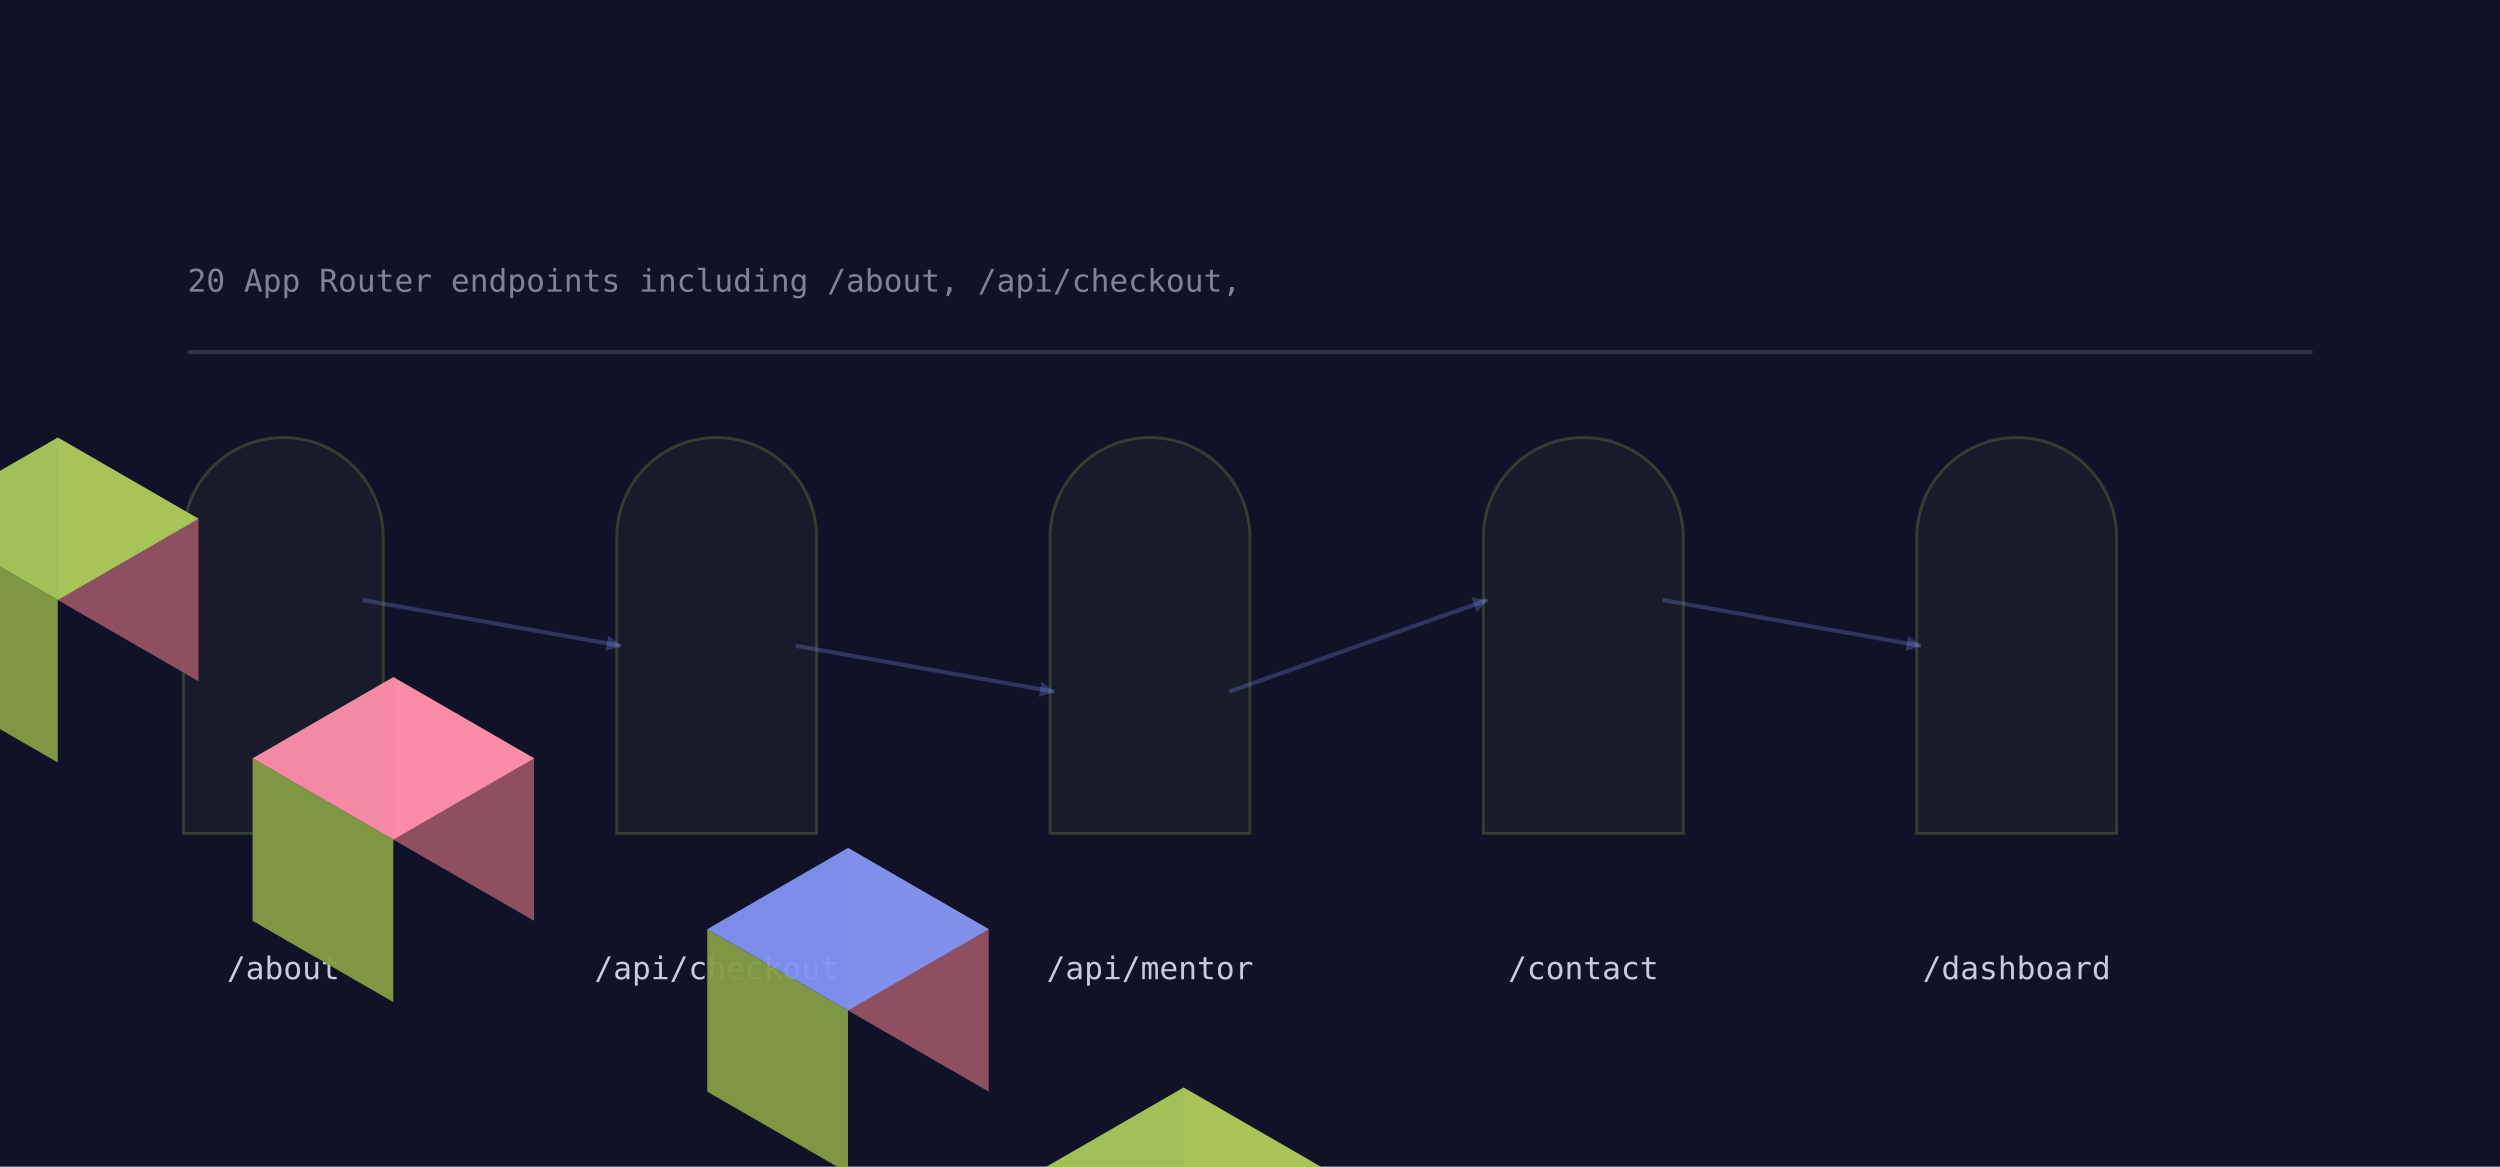
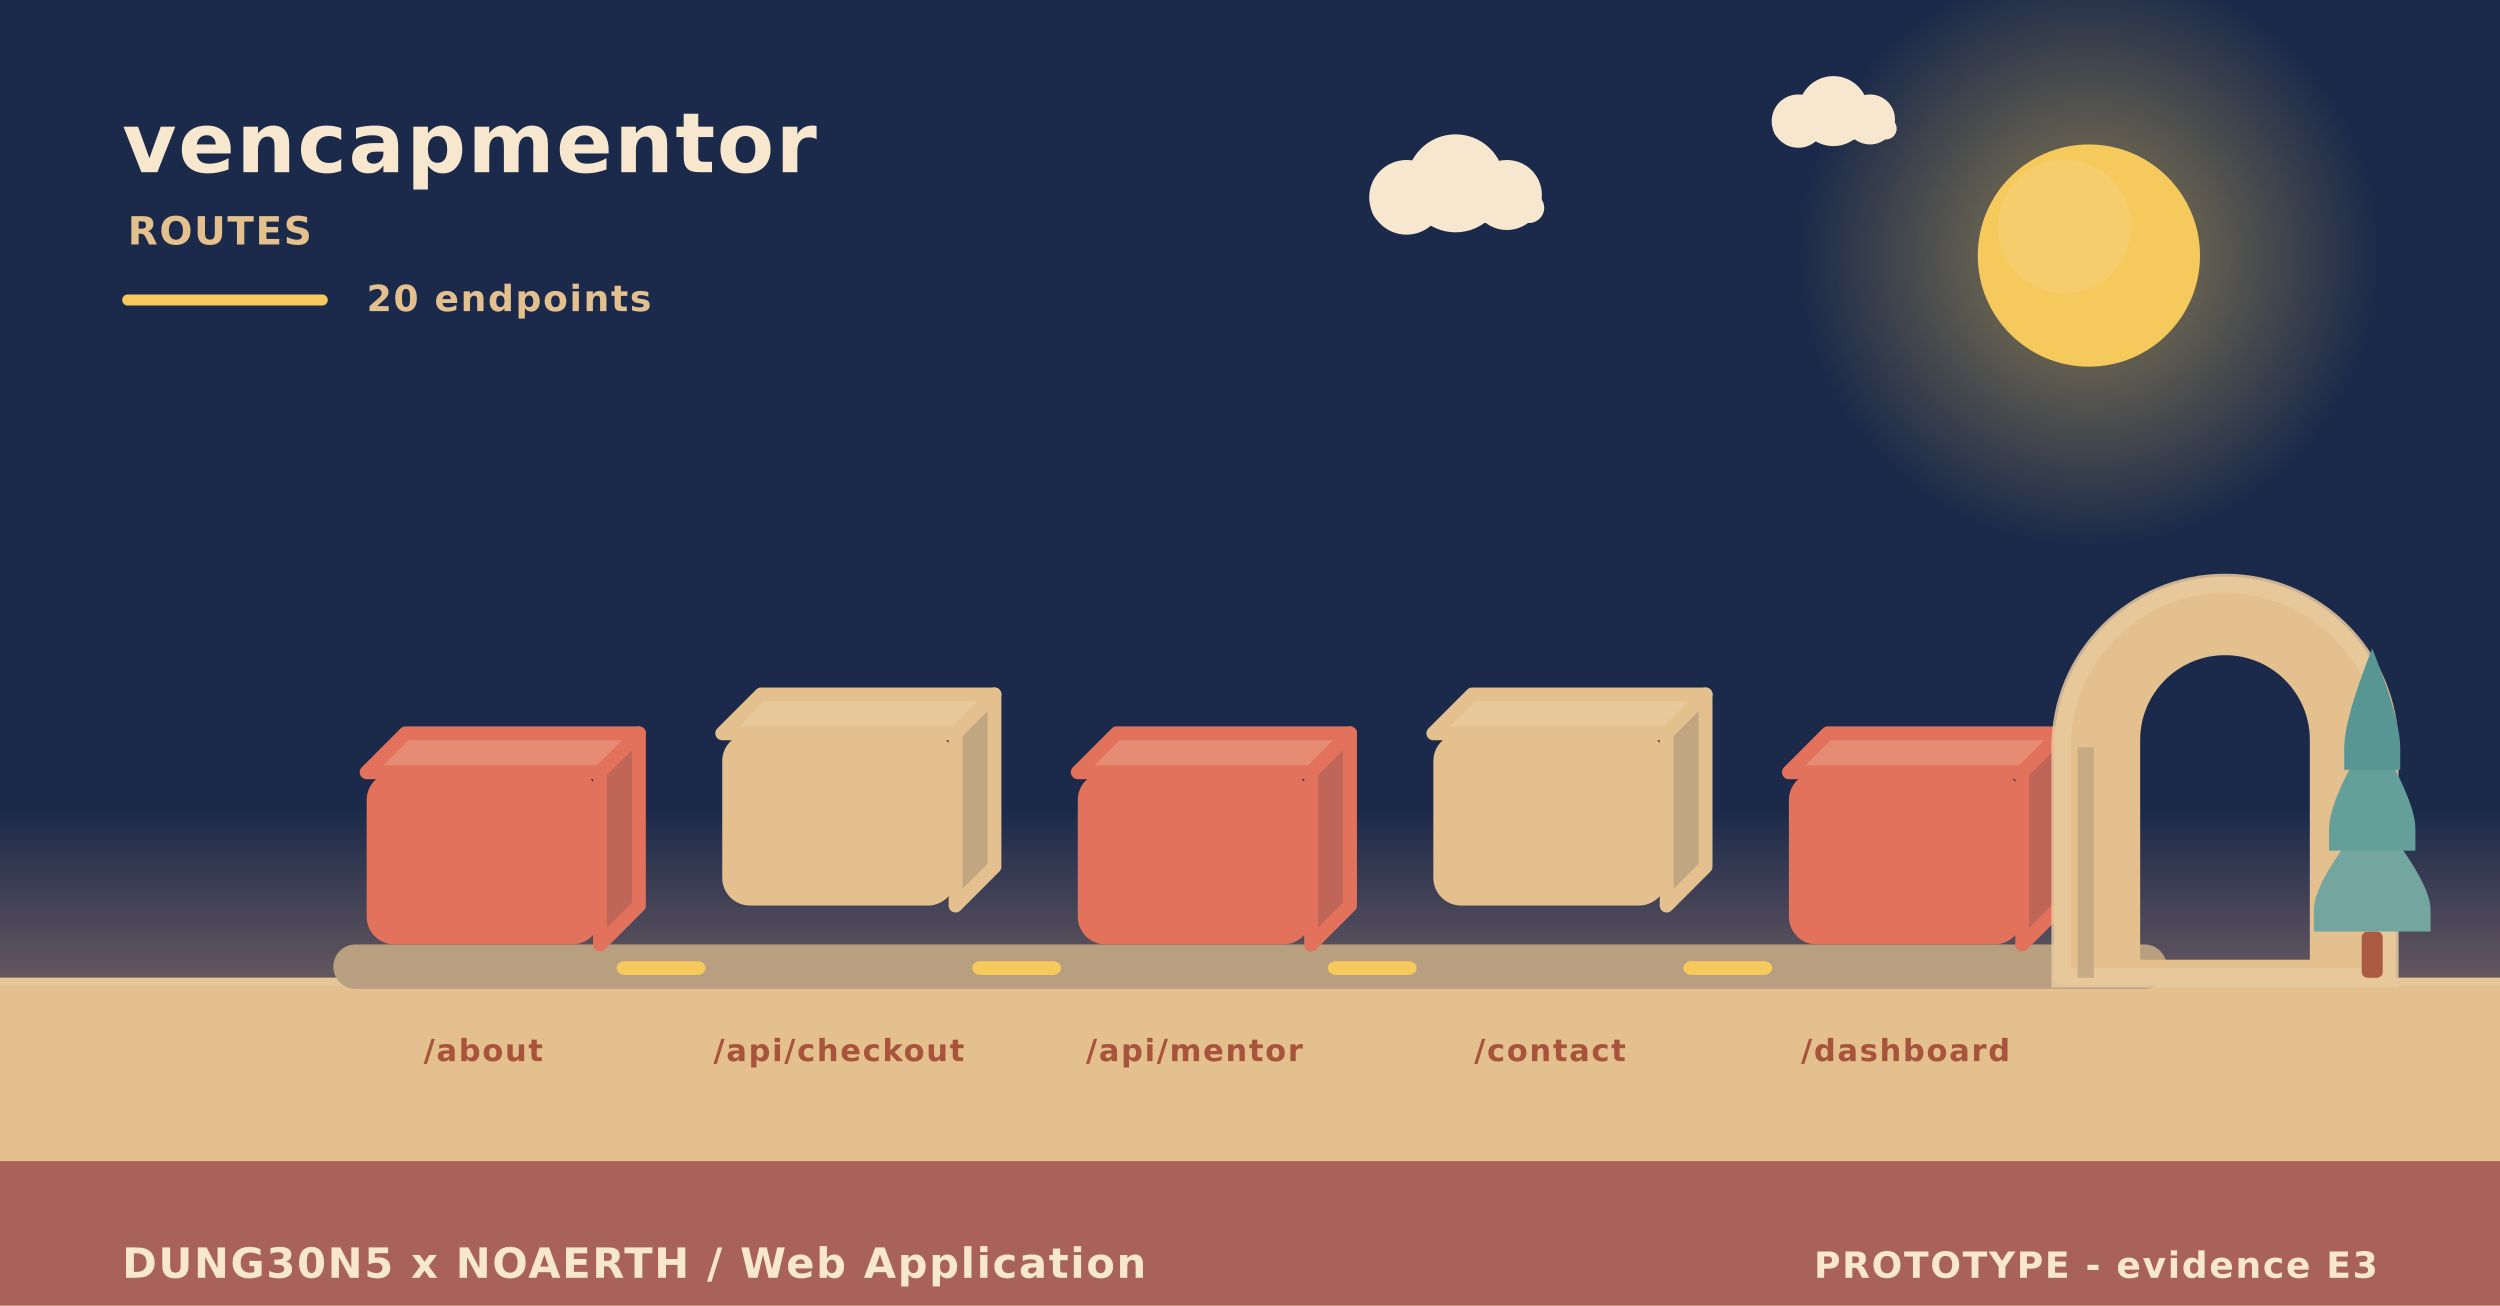
- <svg xmlns="http://www.w3.org/2000/svg" viewBox="0 0 1200 560" width="1200" height="560" role="img" aria-label="vencapmentor data flow">
-   <rect width="1200" height="560" fill="#101228" />
-   <defs>
-     <linearGradient id="gf" x1="0" y1="0" x2="1" y2="1">
-       <stop offset="0%" stop-color="#8093f1" />
-       <stop offset="100%" stop-color="#a7c957" />
-     </linearGradient>
-   </defs>
-   <path d="M88.00,400.00 L88.00,258.00 A48.00,48.00 0 0 1 184.00,258.00 L184.00,400.00 Z" fill="rgba(167,201,87,0.100)" opacity="0.55" stroke="rgba(167,201,87,0.400)" stroke-width="1.4" />
-   <polygon points="-133.37,173.00 -65.82,212.00 -65.82,134.00 -133.37,95.00" fill="#945363" opacity="0.95" />
-   <polygon points="-200.92,212.00 -133.37,251.00 -133.37,173.00 -200.92,134.00" fill="#829d44" opacity="0.95" />
-   <polygon points="-133.37,95.00 -65.82,134.00 -133.37,173.00 -200.92,134.00" fill="#8093f1" opacity="0.95" />
-   <text x="136" y="470" font-family="ui-monospace,Menlo,monospace" font-size="15" fill="rgba(242,242,255,0.820)" text-anchor="middle">/about</text>
-   <path d="M296.00,400.00 L296.00,258.00 A48.00,48.00 0 0 1 392.00,258.00 L392.00,400.00 Z" fill="rgba(167,201,87,0.100)" opacity="0.55" stroke="rgba(167,201,87,0.400)" stroke-width="1.4" />
-   <polygon points="27.71,288.00 95.26,327.00 95.26,249.00 27.71,210.00" fill="#945363" opacity="0.95" />
-   <polygon points="-39.84,327.00 27.71,366.00 27.71,288.00 -39.84,249.00" fill="#829d44" opacity="0.95" />
-   <polygon points="27.71,210.00 95.26,249.00 27.71,288.00 -39.84,249.00" fill="#a7c957" opacity="0.95" />
-   <text x="344" y="470" font-family="ui-monospace,Menlo,monospace" font-size="15" fill="rgba(242,242,255,0.820)" text-anchor="middle">/api/checkout</text>
-   <line x1="174.00" y1="288.00" x2="298.00" y2="310.00" stroke="rgba(128,147,241,0.500)" stroke-width="2.00" opacity="0.55" />
-   <polygon points="298.00,310.00 291.97,305.07 290.64,312.55" fill="rgba(128,147,241,0.500)" opacity="0.55" />
-   <path d="M504.00,400.00 L504.00,258.00 A48.00,48.00 0 0 1 600.00,258.00 L600.00,400.00 Z" fill="rgba(167,201,87,0.100)" opacity="0.55" stroke="rgba(167,201,87,0.400)" stroke-width="1.4" />
-   <polygon points="188.79,403.00 256.34,442.00 256.34,364.00 188.79,325.00" fill="#945363" opacity="0.95" />
-   <polygon points="121.24,442.00 188.79,481.00 188.79,403.00 121.24,364.00" fill="#829d44" opacity="0.95" />
-   <polygon points="188.79,325.00 256.34,364.00 188.79,403.00 121.24,364.00" fill="#ff8fab" opacity="0.95" />
-   <text x="552" y="470" font-family="ui-monospace,Menlo,monospace" font-size="15" fill="rgba(242,242,255,0.820)" text-anchor="middle">/api/mentor</text>
-   <line x1="382.00" y1="310.00" x2="506.00" y2="332.00" stroke="rgba(128,147,241,0.500)" stroke-width="2.00" opacity="0.55" />
-   <polygon points="506.00,332.00 499.97,327.07 498.64,334.55" fill="rgba(128,147,241,0.500)" opacity="0.55" />
-   <path d="M712.00,400.00 L712.00,258.00 A48.00,48.00 0 0 1 808.00,258.00 L808.00,400.00 Z" fill="rgba(167,201,87,0.100)" opacity="0.55" stroke="rgba(167,201,87,0.400)" stroke-width="1.4" />
-   <polygon points="407.03,485.00 474.58,524.00 474.58,446.00 407.03,407.00" fill="#945363" opacity="0.95" />
-   <polygon points="339.48,524.00 407.03,563.00 407.03,485.00 339.48,446.00" fill="#829d44" opacity="0.95" />
-   <polygon points="407.03,407.00 474.58,446.00 407.03,485.00 339.48,446.00" fill="#8093f1" opacity="0.95" />
-   <text x="760" y="470" font-family="ui-monospace,Menlo,monospace" font-size="15" fill="rgba(242,242,255,0.820)" text-anchor="middle">/contact</text>
-   <line x1="590.00" y1="332.00" x2="714.00" y2="288.00" stroke="rgba(128,147,241,0.500)" stroke-width="2.00" opacity="0.55" />
-   <polygon points="714.00,288.00 706.32,286.69 708.86,293.86" fill="rgba(128,147,241,0.500)" opacity="0.55" />
-   <path d="M920.00,400.00 L920.00,258.00 A48.00,48.00 0 0 1 1016.00,258.00 L1016.00,400.00 Z" fill="rgba(167,201,87,0.100)" opacity="0.55" stroke="rgba(167,201,87,0.400)" stroke-width="1.4" />
-   <polygon points="568.11,600.00 635.66,639.00 635.66,561.00 568.11,522.00" fill="#945363" opacity="0.95" />
-   <polygon points="500.56,639.00 568.11,678.00 568.11,600.00 500.56,561.00" fill="#829d44" opacity="0.95" />
-   <polygon points="568.11,522.00 635.66,561.00 568.11,600.00 500.56,561.00" fill="#a7c957" opacity="0.95" />
-   <text x="968" y="470" font-family="ui-monospace,Menlo,monospace" font-size="15" fill="rgba(242,242,255,0.820)" text-anchor="middle">/dashboard</text>
-   <line x1="798.00" y1="288.00" x2="922.00" y2="310.00" stroke="rgba(128,147,241,0.500)" stroke-width="2.00" opacity="0.55" />
-   <polygon points="922.00,310.00 915.97,305.07 914.64,312.55" fill="rgba(128,147,241,0.500)" opacity="0.55" />
-   <rect x="90.00" y="168.00" width="1020.00" height="2.00" rx="0.00" fill="rgba(242,242,255,0.140)" opacity="1.00" />
-   <text x="90" y="140" font-family="ui-monospace,Menlo,monospace" font-size="15" fill="rgba(242,242,255,0.500)">20 App Router endpoints including /about, /api/checkout,</text>
+ <svg xmlns="http://www.w3.org/2000/svg" width="900" height="470" viewBox="0 0 900 470" role="img" aria-label="vencapmentor - how data moves">
+   <linearGradient id="skyd" x1="0" y1="0" x2="0" y2="1">
+     <stop offset="0" stop-color="#1b2a4a" />
+     <stop offset="0.62" stop-color="#1b2a4a" />
+     <stop offset="1" stop-color="#f3ad8a" />
+   </linearGradient>
+   <rect width="900" height="470" fill="url(#skyd)" />
+   <radialGradient id="sund">
+     <stop offset="0.35" stop-color="#f5c95c" stop-opacity="0.34" />
+     <stop offset="1" stop-color="#f5c95c" stop-opacity="0" />
+   </radialGradient>
+   <circle cx="752" cy="92" r="104" fill="url(#sund)" />
+   <circle cx="752" cy="92" r="40" fill="#f5c95c" />
+   <circle cx="743.2" cy="81.6" r="24" fill="#f5d27e" opacity="0.5" />
+   <g>
+     <circle cx="524" cy="66" r="17.64" fill="#f6e7ce" />
+     <circle cx="506.36" cy="71.04" r="13.44" fill="#f6e7ce" />
+     <circle cx="542.48" cy="70.2" r="12.6" fill="#f6e7ce" />
+     <rect x="493.76" y="69.36" width="62.16" height="10.92" rx="5.46" fill="#f6e7ce" />
+   </g>
+   <g>
+     <circle cx="660" cy="40" r="12.6" fill="#f6e7ce" />
+     <circle cx="647.4" cy="43.6" r="9.6" fill="#f6e7ce" />
+     <circle cx="673.2" cy="43" r="9" fill="#f6e7ce" />
+     <rect x="638.4" y="42.4" width="44.4" height="7.8" rx="3.9" fill="#f6e7ce" />
+   </g>
+   <rect x="0" y="352" width="900" height="118" fill="#e3c08d" />
+   <rect x="0" y="352" width="900" height="3" fill="#e6c596" />
+   <text x="44" y="62" font-family="Verdana,DejaVu Sans,sans-serif" font-size="30" font-weight="700" letter-spacing="0.6" fill="#f6e7ce" text-anchor="start">vencapmentor</text>
+   <text x="46" y="88" font-family="Verdana,DejaVu Sans,sans-serif" font-size="14" font-weight="700" letter-spacing="0.6" fill="#e3c08d" text-anchor="start">ROUTES</text>
+   <rect x="44" y="106" width="74" height="4" rx="2" fill="#f5c95c" />
+   <text x="132" y="112" font-family="Verdana,DejaVu Sans,sans-serif" font-size="13" font-weight="700" letter-spacing="0.6" fill="#e3c08d" text-anchor="start">20 endpoints</text>
+   <rect x="120" y="340" width="660" height="16" rx="8" fill="#b79f80" />
+   <path d="M132,278 L216,278 L230,264 L146,264 Z" fill="#e68c74" stroke="#e2725b" stroke-width="5" stroke-linejoin="round" />
+   <path d="M216,278 L230,264 L230,326 L216,340 Z" fill="#c06658" stroke="#e2725b" stroke-width="5" stroke-linejoin="round" />
+   <rect x="132" y="278" width="84" height="62" rx="10" fill="#e2725b" />
+   <text x="174" y="382" font-family="Verdana,DejaVu Sans,sans-serif" font-size="11" font-weight="700" letter-spacing="0.6" fill="#a8543c" text-anchor="middle">/about</text>
+   <path d="M260,264 L344,264 L358,250 L274,250 Z" fill="#e7c99b" stroke="#e3c08d" stroke-width="5" stroke-linejoin="round" />
+   <path d="M344,264 L358,250 L358,312 L344,326 Z" fill="#c1a682" stroke="#e3c08d" stroke-width="5" stroke-linejoin="round" />
+   <rect x="260" y="264" width="84" height="62" rx="10" fill="#e3c08d" />
+   <text x="302" y="382" font-family="Verdana,DejaVu Sans,sans-serif" font-size="11" font-weight="700" letter-spacing="0.6" fill="#a8543c" text-anchor="middle">/api/checkout</text>
+   <rect x="222" y="346" width="32" height="5" rx="3" fill="#f5c95c" />
+   <path d="M388,278 L472,278 L486,264 L402,264 Z" fill="#e68c74" stroke="#e2725b" stroke-width="5" stroke-linejoin="round" />
+   <path d="M472,278 L486,264 L486,326 L472,340 Z" fill="#c06658" stroke="#e2725b" stroke-width="5" stroke-linejoin="round" />
+   <rect x="388" y="278" width="84" height="62" rx="10" fill="#e2725b" />
+   <text x="430" y="382" font-family="Verdana,DejaVu Sans,sans-serif" font-size="11" font-weight="700" letter-spacing="0.6" fill="#a8543c" text-anchor="middle">/api/mentor</text>
+   <rect x="350" y="346" width="32" height="5" rx="3" fill="#f5c95c" />
+   <path d="M516,264 L600,264 L614,250 L530,250 Z" fill="#e7c99b" stroke="#e3c08d" stroke-width="5" stroke-linejoin="round" />
+   <path d="M600,264 L614,250 L614,312 L600,326 Z" fill="#c1a682" stroke="#e3c08d" stroke-width="5" stroke-linejoin="round" />
+   <rect x="516" y="264" width="84" height="62" rx="10" fill="#e3c08d" />
+   <text x="558" y="382" font-family="Verdana,DejaVu Sans,sans-serif" font-size="11" font-weight="700" letter-spacing="0.6" fill="#a8543c" text-anchor="middle">/contact</text>
+   <rect x="478" y="346" width="32" height="5" rx="3" fill="#f5c95c" />
+   <path d="M644,278 L728,278 L742,264 L658,264 Z" fill="#e68c74" stroke="#e2725b" stroke-width="5" stroke-linejoin="round" />
+   <path d="M728,278 L742,264 L742,326 L728,340 Z" fill="#c06658" stroke="#e2725b" stroke-width="5" stroke-linejoin="round" />
+   <rect x="644" y="278" width="84" height="62" rx="10" fill="#e2725b" />
+   <text x="686" y="382" font-family="Verdana,DejaVu Sans,sans-serif" font-size="11" font-weight="700" letter-spacing="0.6" fill="#a8543c" text-anchor="middle">/dashboard</text>
+   <rect x="606" y="346" width="32" height="5" rx="3" fill="#f5c95c" />
+   <path d="M742,352 L742,269.04 A59,59 0 0 1 860,269.04 L860,352 Z M767.96,348 L767.96,266.4 A33.04,33.04 0 0 1 834.04,266.4 L834.04,348 Z" fill="#e3c08d" fill-rule="evenodd" stroke="#e3c08d" stroke-width="5" stroke-linejoin="round" />
+   <path d="M742,352 L742,269.04 A59,59 0 0 1 860,269.04 L860,352 Z" fill="none" stroke="#e8c99d" stroke-width="7" stroke-linecap="round" opacity="0.85" />
+   <rect x="747.9" y="269.04" width="5.9" height="82.96" fill="#c7ab84" />
+   <rect x="850.22" y="335.36" width="7.56" height="16.64" rx="2.1" fill="#ac5b43" />
+   <path d="M854,291.68 Q833,317.01 833,327.5 Q833,335.36 833,335.36 L875,335.36 Q875,335.36 875,327.5 Q875,317.01 854,291.68 Z" fill="#74a6a0" />
+   <path d="M854,262.56 Q838.46,287.89 838.46,298.38 Q838.46,306.24 838.46,306.24 L869.54,306.24 Q869.54,306.24 869.54,298.38 Q869.54,287.89 854,262.56 Z" fill="#649f9a" />
+   <path d="M854,233.44 Q843.92,258.77 843.92,269.26 Q843.92,277.12 843.92,277.12 L864.08,277.12 Q864.08,277.12 864.08,269.26 Q864.08,258.77 854,233.44 Z" fill="#589694" />
+   <rect x="0" y="418" width="900" height="52" rx="0" fill="#a65c56" opacity="0.94" />
+   <text x="44" y="460" font-family="Verdana,DejaVu Sans,sans-serif" font-size="15" font-weight="700" letter-spacing="0.6" fill="#f6e7ce" text-anchor="start">DUNG30N5 x NOAERTH  /  Web Application</text>
+   <text x="856" y="460" font-family="Verdana,DejaVu Sans,sans-serif" font-size="13" font-weight="700" letter-spacing="0.6" fill="#f6e7ce" text-anchor="end">PROTOTYPE  -  evidence E3</text>
</svg>
